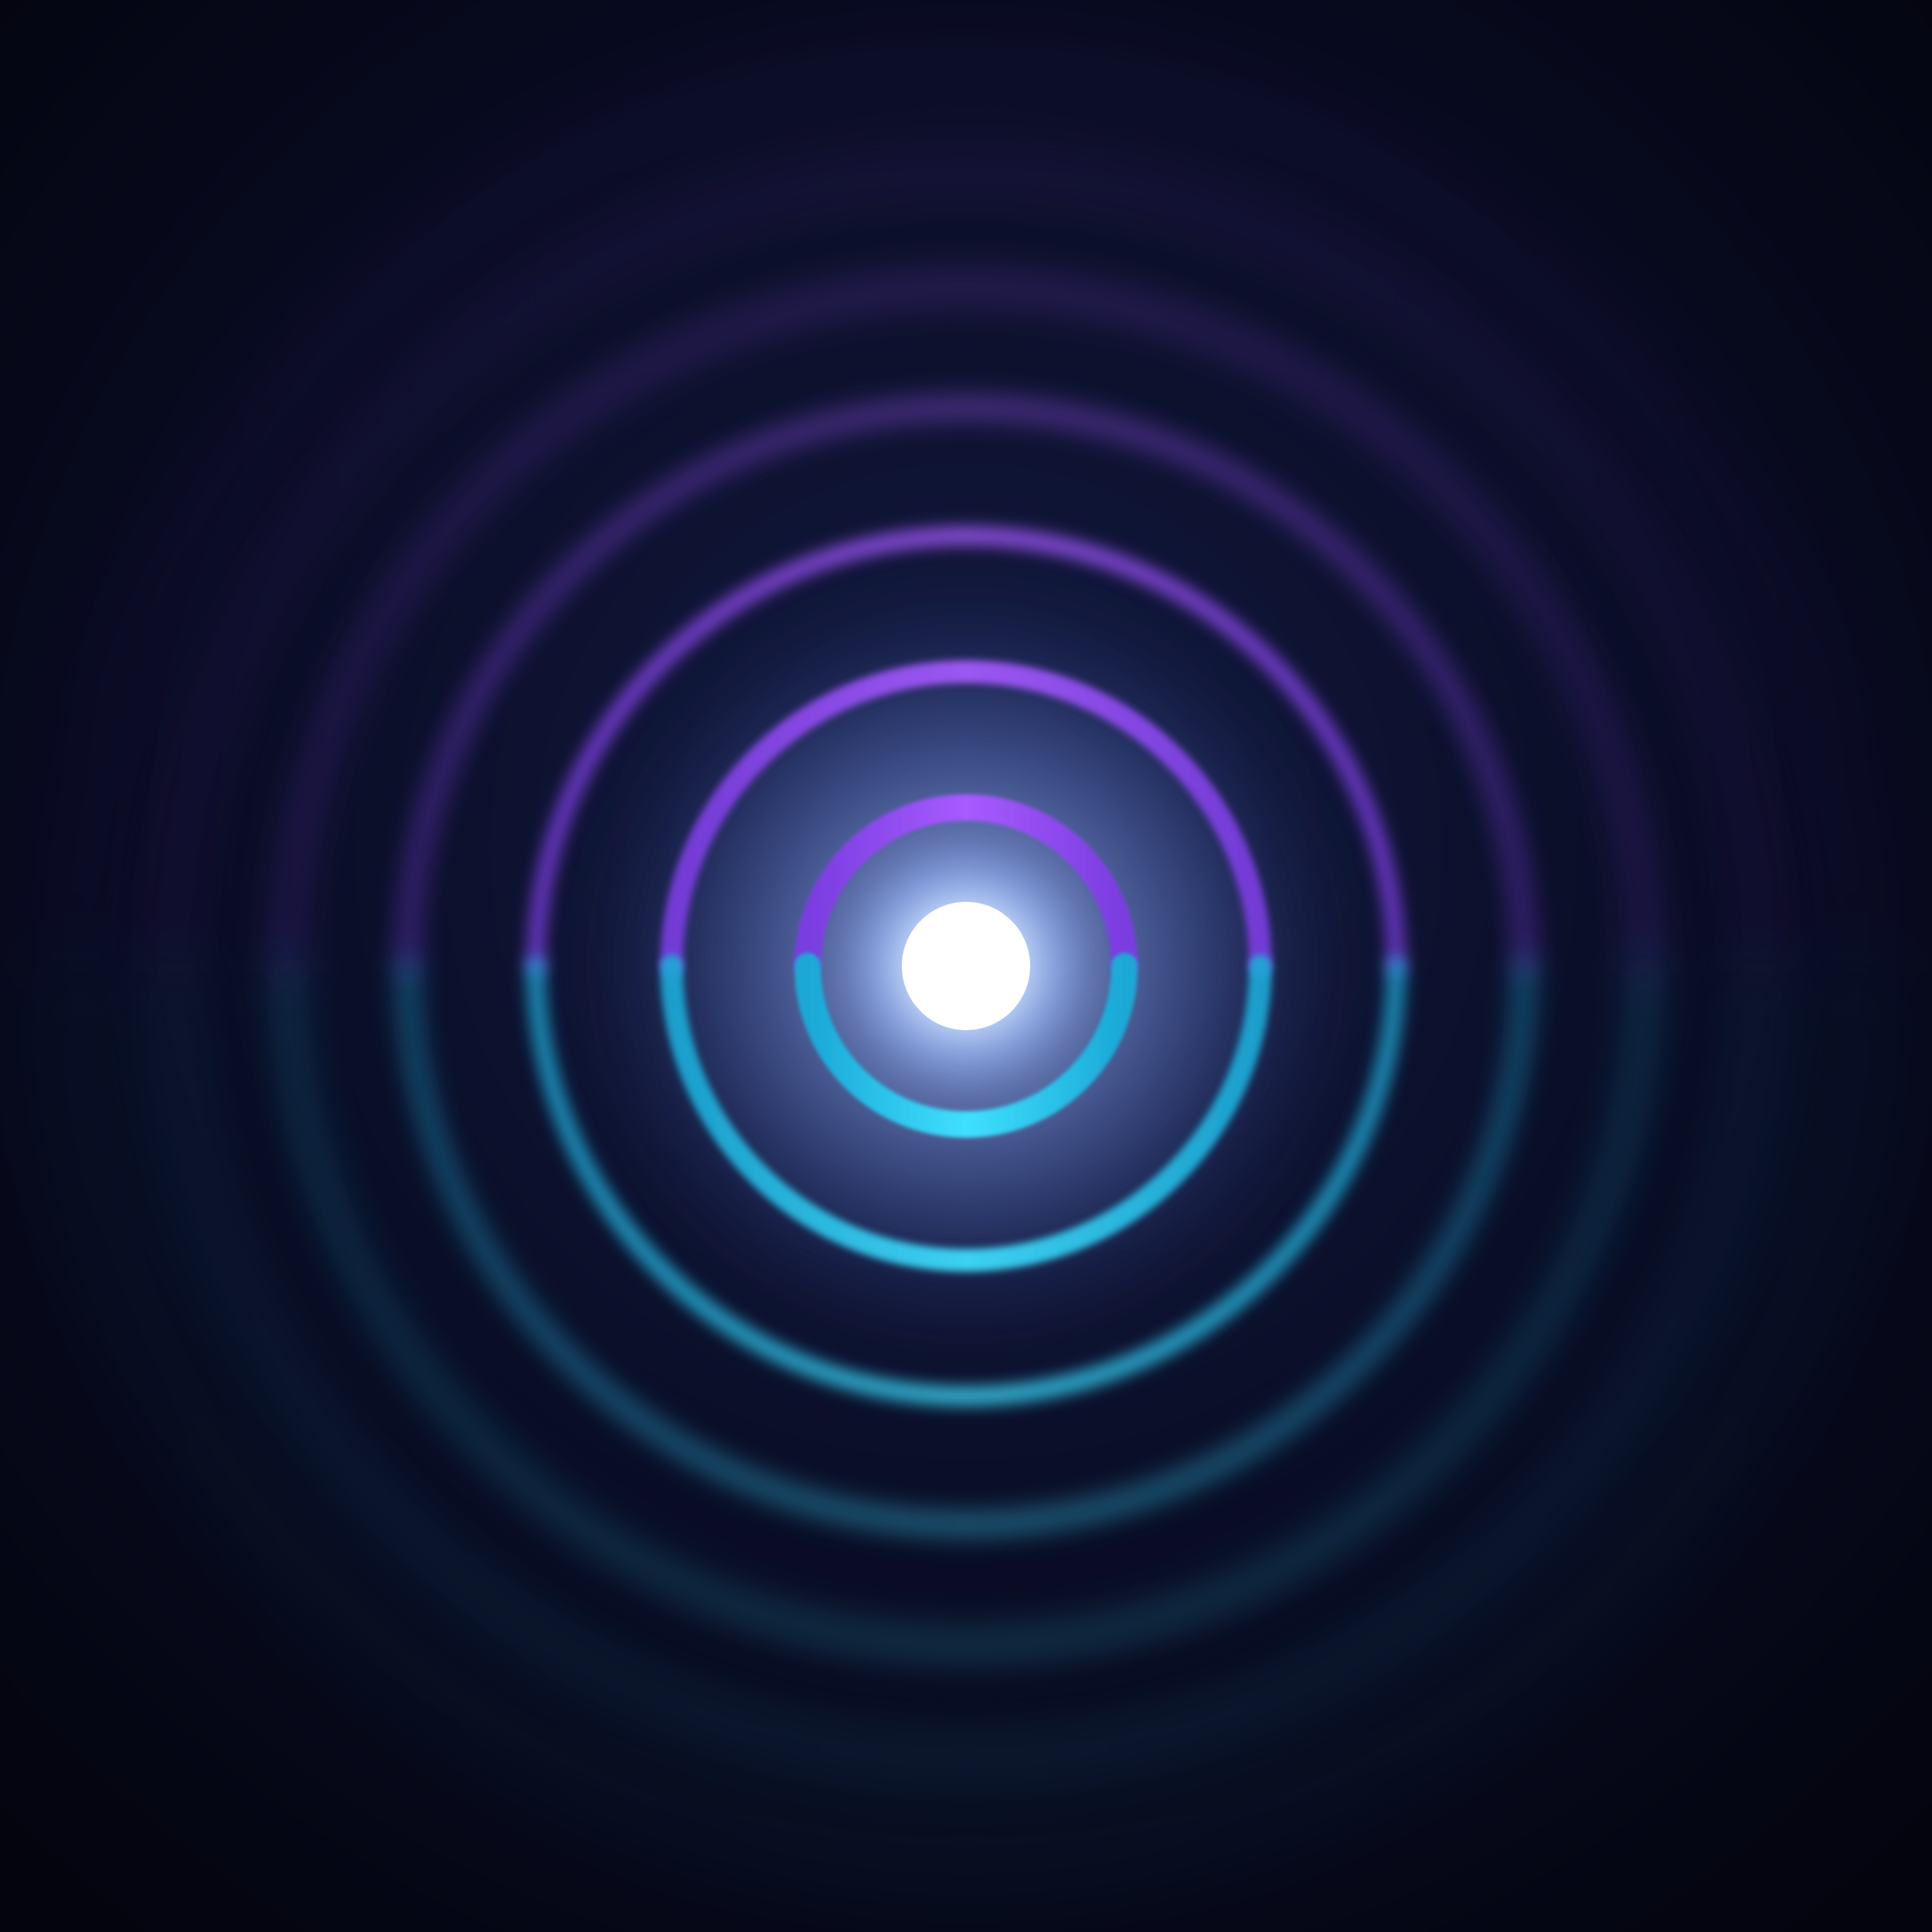
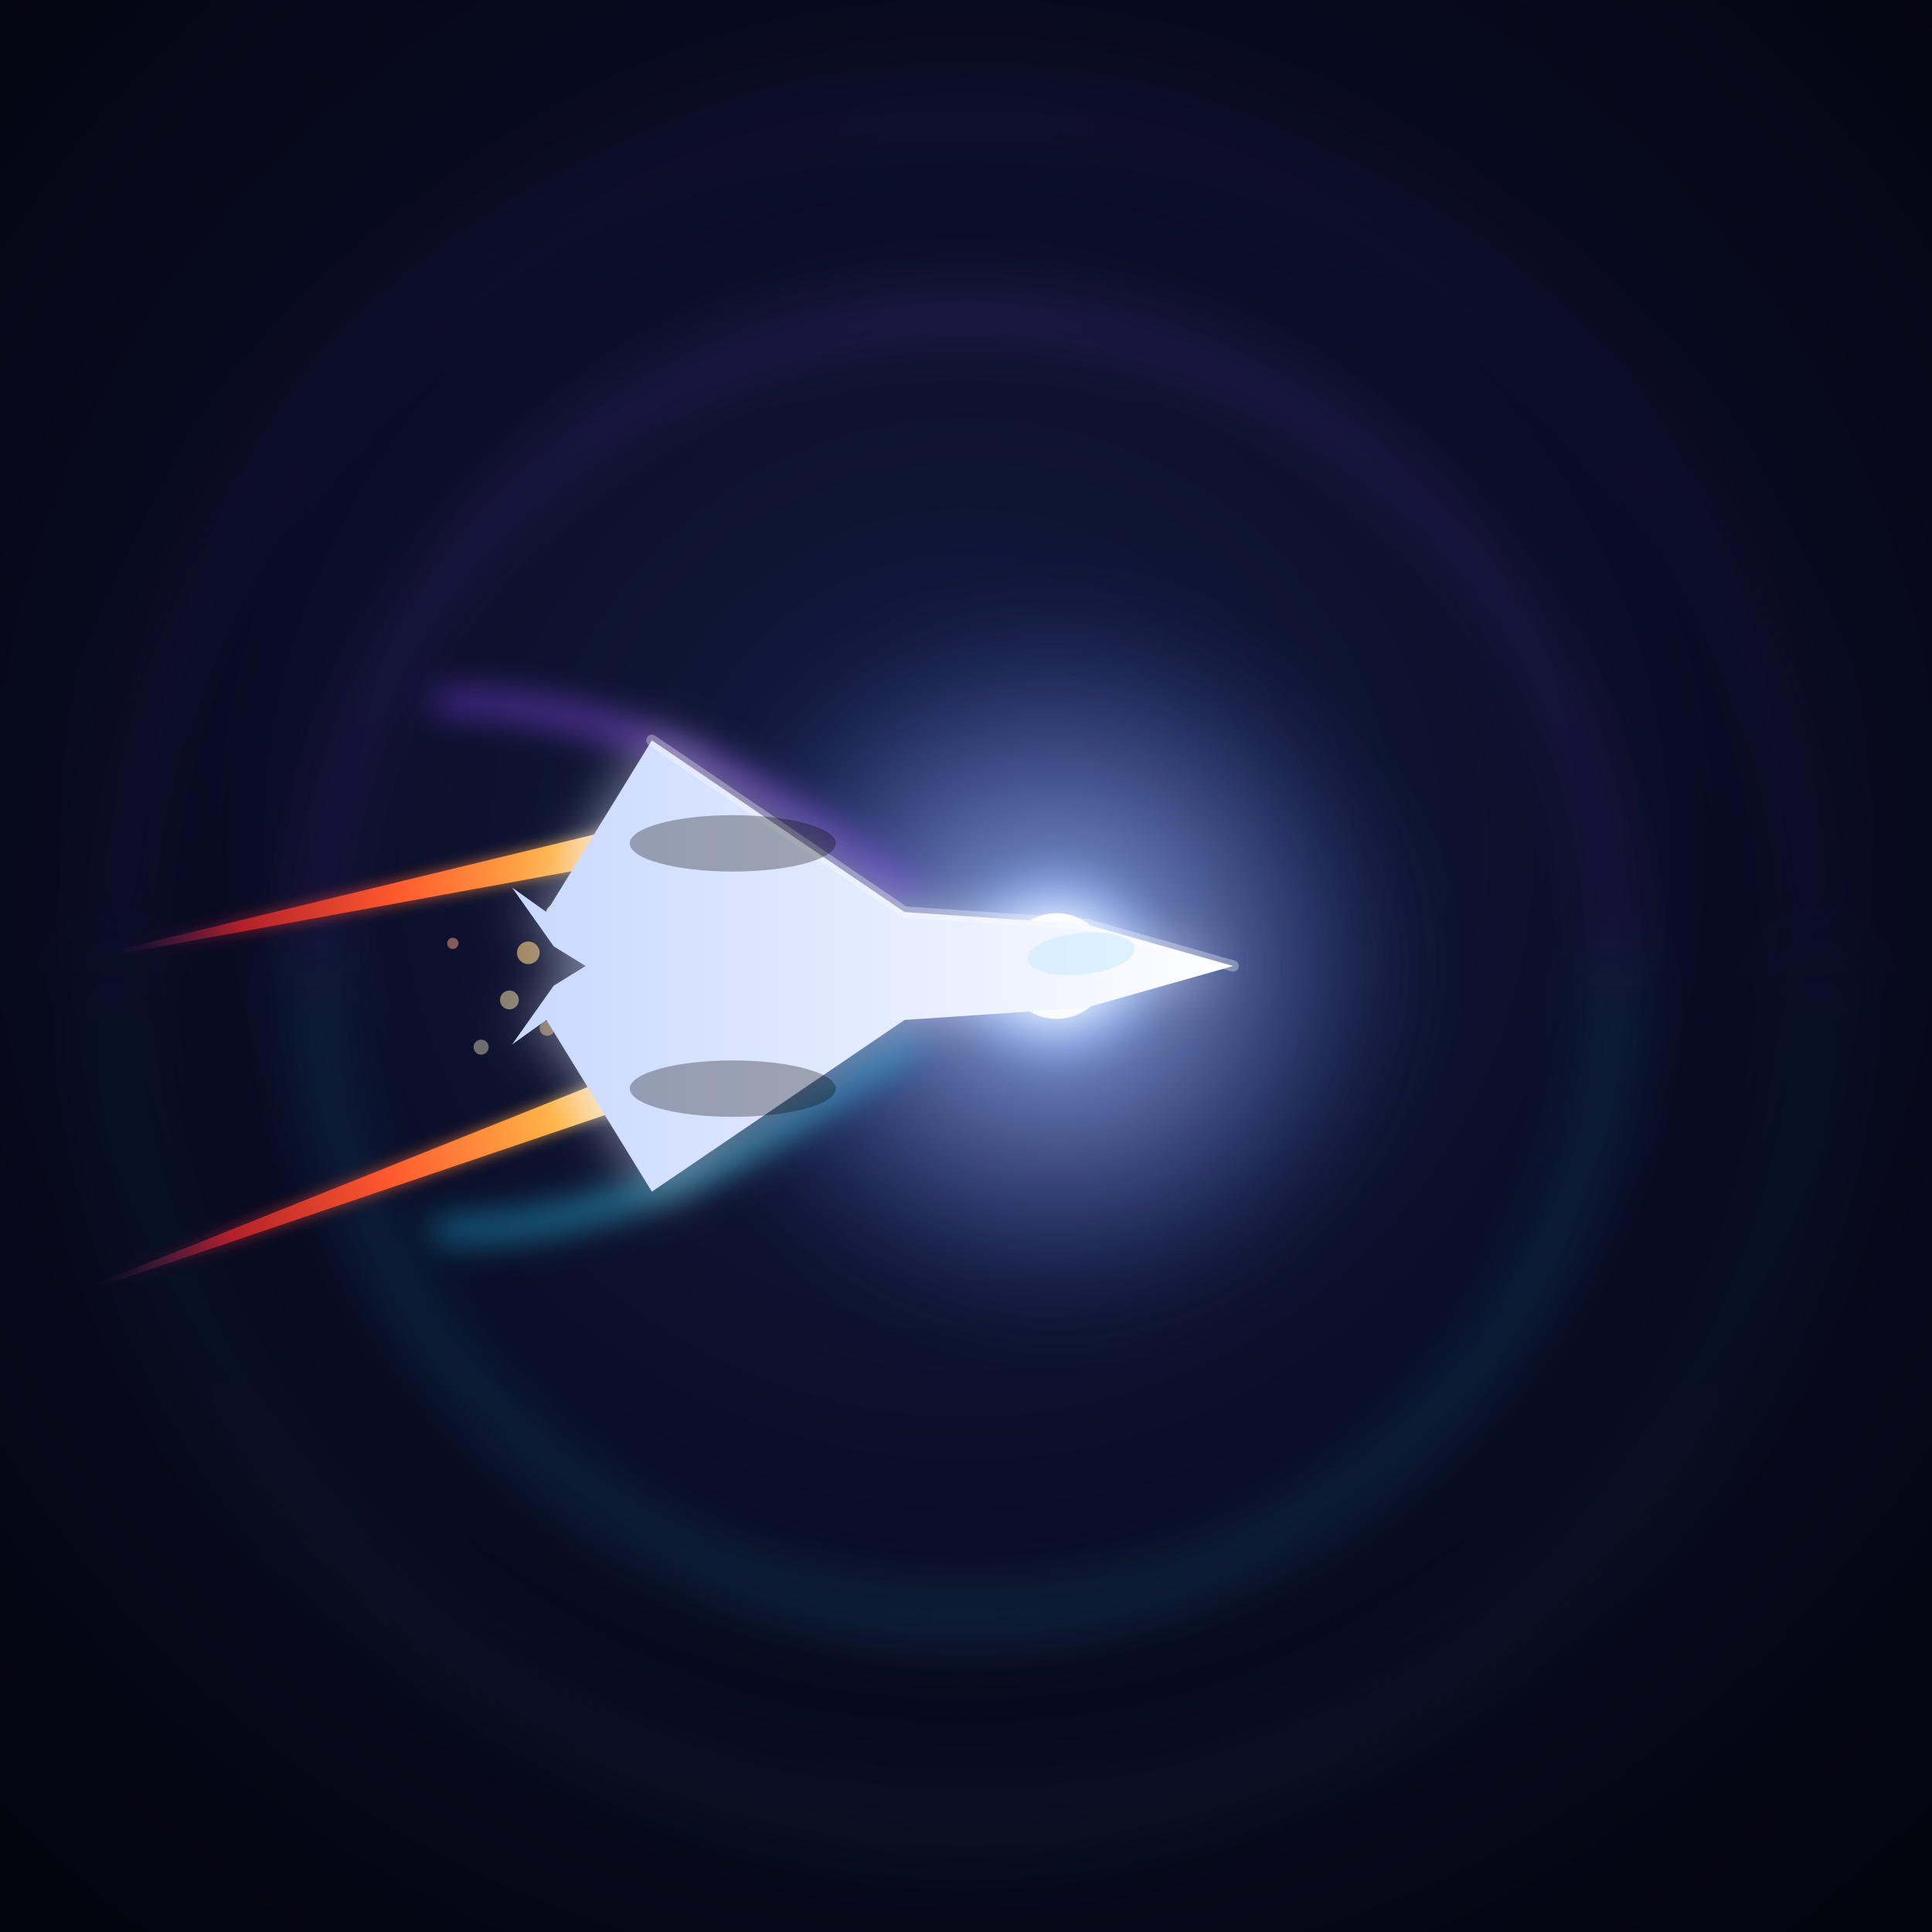
<svg xmlns="http://www.w3.org/2000/svg" width="1024" height="1024" viewBox="0 0 1024 1024">
  <defs>
    <radialGradient id="bgGrd" cx="50%" cy="44%" r="72%">
      <stop offset="0%" stop-color="#141c44" />
      <stop offset="55%" stop-color="#080b22" />
      <stop offset="100%" stop-color="#04040e" />
    </radialGradient>
    <linearGradient id="purpleGrd" x1="0" y1="0" x2="1" y2="0">
      <stop offset="0%" stop-color="#7a3ce0" />
      <stop offset="50%" stop-color="#a75bff" />
      <stop offset="100%" stop-color="#7a3ce0" />
    </linearGradient>
    <linearGradient id="cyanGrd" x1="0" y1="0" x2="1" y2="0">
      <stop offset="0%" stop-color="#1aa8d6" />
      <stop offset="50%" stop-color="#3fe0ff" />
      <stop offset="100%" stop-color="#1aa8d6" />
    </linearGradient>
    <radialGradient id="coreGrd" cx="50%" cy="50%" r="50%">
      <stop offset="0%" stop-color="#ffffff" />
      <stop offset="35%" stop-color="#d7e8ff" />
      <stop offset="100%" stop-color="#6f9cff" stop-opacity="0" />
    </radialGradient>
    <radialGradient id="coreHalo" cx="50%" cy="50%" r="50%">
      <stop offset="0%" stop-color="#bcd4ff" stop-opacity="0.9" />
      <stop offset="100%" stop-color="#5b7fff" stop-opacity="0" />
    </radialGradient>
+     <linearGradient id="shipGrd" x1="0" y1="0" x2="1" y2="0">
+       <stop offset="0%" stop-color="#c9d8ff" />
+       <stop offset="100%" stop-color="#ffffff" />
+     </linearGradient>
+     <linearGradient id="flameGrdA" gradientUnits="userSpaceOnUse" x1="333.8" y1="447" x2="59.9" y2="505.2">
+       <stop offset="0%" stop-color="#fff6d9" />
+       <stop offset="15%" stop-color="#ffb347" />
+       <stop offset="45%" stop-color="#ff5a2e" />
+       <stop offset="75%" stop-color="#b3202a" />
+       <stop offset="100%" stop-color="#4a1a55" stop-opacity="0" />
+     </linearGradient>
+     <linearGradient id="flameGrdB" gradientUnits="userSpaceOnUse" x1="333.8" y1="577" x2="52" y2="680">
+       <stop offset="0%" stop-color="#fff6d9" />
+       <stop offset="15%" stop-color="#ffb347" />
+       <stop offset="45%" stop-color="#ff5a2e" />
+       <stop offset="75%" stop-color="#b3202a" />
+       <stop offset="100%" stop-color="#4a1a55" stop-opacity="0" />
+     </linearGradient>
    <filter id="blur0" x="-50%" y="-50%" width="200%" height="200%">
      <feGaussianBlur stdDeviation="22" />
    </filter>
    <filter id="blur1" x="-50%" y="-50%" width="200%" height="200%">
      <feGaussianBlur stdDeviation="16" />
-     </filter>
-     <filter id="blur2" x="-50%" y="-50%" width="200%" height="200%">
-       <feGaussianBlur stdDeviation="11" />
-     </filter>
-     <filter id="blur3" x="-50%" y="-50%" width="200%" height="200%">
-       <feGaussianBlur stdDeviation="7" />
-     </filter>
-     <filter id="blur4" x="-50%" y="-50%" width="200%" height="200%">
-       <feGaussianBlur stdDeviation="4" />
-     </filter>
-     <filter id="blur5" x="-50%" y="-50%" width="200%" height="200%">
-       <feGaussianBlur stdDeviation="2" />
-     </filter>
-     <filter id="blur6" x="-50%" y="-50%" width="200%" height="200%">
-       <feGaussianBlur stdDeviation="1" />
    </filter>
    <filter id="coreBlur" x="-100%" y="-100%" width="300%" height="300%">
      <feGaussianBlur stdDeviation="26" />
    </filter>
    <filter id="coreBlurTight" x="-100%" y="-100%" width="300%" height="300%">
      <feGaussianBlur stdDeviation="6" />
    </filter>
+     <filter id="trailBlur" x="-100%" y="-100%" width="300%" height="300%">
+       <feGaussianBlur stdDeviation="9" />
+     </filter>
+     <filter id="shipGlow" x="-200%" y="-200%" width="500%" height="500%">
+       <feGaussianBlur stdDeviation="14" />
+     </filter>
+     <filter id="flameBlur" x="-100%" y="-100%" width="300%" height="300%">
+       <feGaussianBlur stdDeviation="4" />
+     </filter>
  </defs>
  <rect width="1024" height="1024" fill="url(#bgGrd)" />
-   <circle cx="512" cy="512" r="190" fill="url(#coreHalo)" filter="url(#coreBlur)" />
-   <path d="M 40 512 A 472 472 0 0 1 984 512" fill="none" stroke="url(#purpleGrd)" stroke-width="5" stroke-linecap="round" opacity="0.3" filter="url(#blur0)" />
-   <path d="M 984 512 A 472 472 0 0 1 40 512" fill="none" stroke="url(#cyanGrd)" stroke-width="5" stroke-linecap="round" opacity="0.3" filter="url(#blur0)" />
-   <path d="M 92 512 A 420 420 0 0 1 932 512" fill="none" stroke="url(#purpleGrd)" stroke-width="6" stroke-linecap="round" opacity="0.4" filter="url(#blur1)" />
-   <path d="M 932 512 A 420 420 0 0 1 92 512" fill="none" stroke="url(#cyanGrd)" stroke-width="6" stroke-linecap="round" opacity="0.4" filter="url(#blur1)" />
-   <path d="M 152 512 A 360 360 0 0 1 872 512" fill="none" stroke="url(#purpleGrd)" stroke-width="7" stroke-linecap="round" opacity="0.5" filter="url(#blur2)" />
-   <path d="M 872 512 A 360 360 0 0 1 152 512" fill="none" stroke="url(#cyanGrd)" stroke-width="7" stroke-linecap="round" opacity="0.5" filter="url(#blur2)" />
-   <path d="M 216 512 A 296 296 0 0 1 808 512" fill="none" stroke="url(#purpleGrd)" stroke-width="8" stroke-linecap="round" opacity="0.62" filter="url(#blur3)" />
-   <path d="M 808 512 A 296 296 0 0 1 216 512" fill="none" stroke="url(#cyanGrd)" stroke-width="8" stroke-linecap="round" opacity="0.62" filter="url(#blur3)" />
-   <path d="M 284 512 A 228 228 0 0 1 740 512" fill="none" stroke="url(#purpleGrd)" stroke-width="10" stroke-linecap="round" opacity="0.78" filter="url(#blur4)" />
-   <path d="M 740 512 A 228 228 0 0 1 284 512" fill="none" stroke="url(#cyanGrd)" stroke-width="10" stroke-linecap="round" opacity="0.78" filter="url(#blur4)" />
-   <path d="M 356 512 A 156 156 0 0 1 668 512" fill="none" stroke="url(#purpleGrd)" stroke-width="12" stroke-linecap="round" opacity="0.92" filter="url(#blur5)" />
-   <path d="M 668 512 A 156 156 0 0 1 356 512" fill="none" stroke="url(#cyanGrd)" stroke-width="12" stroke-linecap="round" opacity="0.92" filter="url(#blur5)" />
-   <path d="M 428 512 A 84 84 0 0 1 596 512" fill="none" stroke="url(#purpleGrd)" stroke-width="14" stroke-linecap="round" opacity="1" filter="url(#blur6)" />
-   <path d="M 596 512 A 84 84 0 0 1 428 512" fill="none" stroke="url(#cyanGrd)" stroke-width="14" stroke-linecap="round" opacity="1" filter="url(#blur6)" />
-   <circle cx="512" cy="512" r="68" fill="url(#coreGrd)" filter="url(#coreBlurTight)" />
-   <circle cx="512" cy="512" r="34" fill="#ffffff" />
+   <circle cx="560" cy="512" r="190" fill="url(#coreHalo)" filter="url(#coreBlur)" />
+   <path d="M 60 512 A 452 452 0 0 1 964 512" fill="none" stroke="url(#purpleGrd)" stroke-width="6" stroke-linecap="round" opacity="0.28" filter="url(#blur0)" />
+   <path d="M 964 512 A 452 452 0 0 1 60 512" fill="none" stroke="url(#cyanGrd)" stroke-width="6" stroke-linecap="round" opacity="0.28" filter="url(#blur0)" />
+   <path d="M 168 512 A 344 344 0 0 1 856 512" fill="none" stroke="url(#purpleGrd)" stroke-width="8" stroke-linecap="round" opacity="0.4" filter="url(#blur1)" />
+   <path d="M 856 512 A 344 344 0 0 1 168 512" fill="none" stroke="url(#cyanGrd)" stroke-width="8" stroke-linecap="round" opacity="0.4" filter="url(#blur1)" />
+   <path d="M 236 372 C 340 372 420 430 480 470" fill="none" stroke="url(#purpleGrd)" stroke-width="14" stroke-linecap="round" opacity="0.55" filter="url(#trailBlur)" />
+   <path d="M 236 652 C 340 652 420 594 480 554" fill="none" stroke="url(#cyanGrd)" stroke-width="14" stroke-linecap="round" opacity="0.55" filter="url(#trailBlur)" />
+   <circle cx="560" cy="512" r="60" fill="url(#coreGrd)" filter="url(#coreBlurTight)" />
+   <circle cx="560" cy="512" r="28" fill="#ffffff" />
+   <path d="M 331.9 438.2 L 59.7 504.2 L 60.1 506.2 L 335.7 455.8 Z" fill="url(#flameGrdA)" filter="url(#flameBlur)" opacity="0.7" />
+   <path d="M 330.7 568.5 L 52 680 L 52.4 682 L 336.9 585.5 Z" fill="url(#flameGrdB)" filter="url(#flameBlur)" opacity="0.7" />
+   <path d="M 331.9 438.2 L 59.7 504.2 L 60.1 506.2 L 335.7 455.8 Z" fill="url(#flameGrdA)" />
+   <path d="M 330.7 568.5 L 52 680 L 52.4 682 L 336.9 585.5 Z" fill="url(#flameGrdB)" />
+   <circle cx="333.8" cy="447" r="14" fill="#fff6d9" filter="url(#flameBlur)" opacity="0.85" />
+   <circle cx="333.8" cy="577" r="14" fill="#fff6d9" filter="url(#flameBlur)" opacity="0.85" />
+   <circle cx="310" cy="470" r="7" fill="#fff2c9" opacity="0.85" />
+   <circle cx="295" cy="485" r="6" fill="#ffe9a8" opacity="0.75" />
+   <circle cx="325" cy="500" r="5" fill="#fff2c9" opacity="0.7" />
+   <circle cx="280" cy="505" r="6" fill="#ffcf7a" opacity="0.6" />
+   <circle cx="305" cy="520" r="4" fill="#fff2c9" opacity="0.55" />
+   <circle cx="270" cy="530" r="5" fill="#ffe9a8" opacity="0.5" />
+   <circle cx="240" cy="500" r="3" fill="#ff9f80" opacity="0.5" />
+   <circle cx="290" cy="545" r="4" fill="#ffcf7a" opacity="0.45" />
+   <circle cx="255" cy="555" r="4" fill="#fff2c9" opacity="0.4" />
+   <circle cx="315" cy="540" r="3" fill="#ffe9a8" opacity="0.4" />
+   <g transform="translate(430,512)">
+     <path d="M 223.6 0 L 145.6 -22.1 L 49.4 -28.6 L -84.5 -119.6 L -140.4 -28.6 L -158.6 -41.6 L -136.5 -10.4 L -119.6 0 L -136.5 10.4 L -158.6 41.6 L -140.4 28.6 L -84.5 119.6 L 49.4 28.6 L 145.6 22.1 Z" fill="#e8eeff" filter="url(#shipGlow)" opacity="0.55" />
+     <path d="M 223.6 0 L 145.6 -22.1 L 49.4 -28.6 L -84.5 -119.6 L -140.4 -28.6 L -158.6 -41.6 L -136.5 -10.4 L -119.6 0 L -136.5 10.4 L -158.6 41.6 L -140.4 28.6 L -84.5 119.6 L 49.4 28.6 L 145.6 22.1 Z" fill="url(#shipGrd)" />
+     <path d="M 223.6 0 L 145.6 -22.1 L 49.4 -28.6 L -84.5 -119.6" fill="none" stroke="rgba(255,255,255,0.32)" stroke-width="6" stroke-linejoin="round" stroke-linecap="round" />
+     <ellipse cx="-41.6" cy="-65" rx="54.6" ry="14.95" fill="rgba(0,0,0,0.3)" />
+     <ellipse cx="-41.6" cy="65" rx="54.6" ry="14.95" fill="rgba(0,0,0,0.3)" />
+     <ellipse cx="143" cy="-6.5" rx="28.6" ry="11.05" transform="rotate(-6 143 -6.5)" fill="rgba(200,235,255,0.55)" />
+   </g>
</svg>
